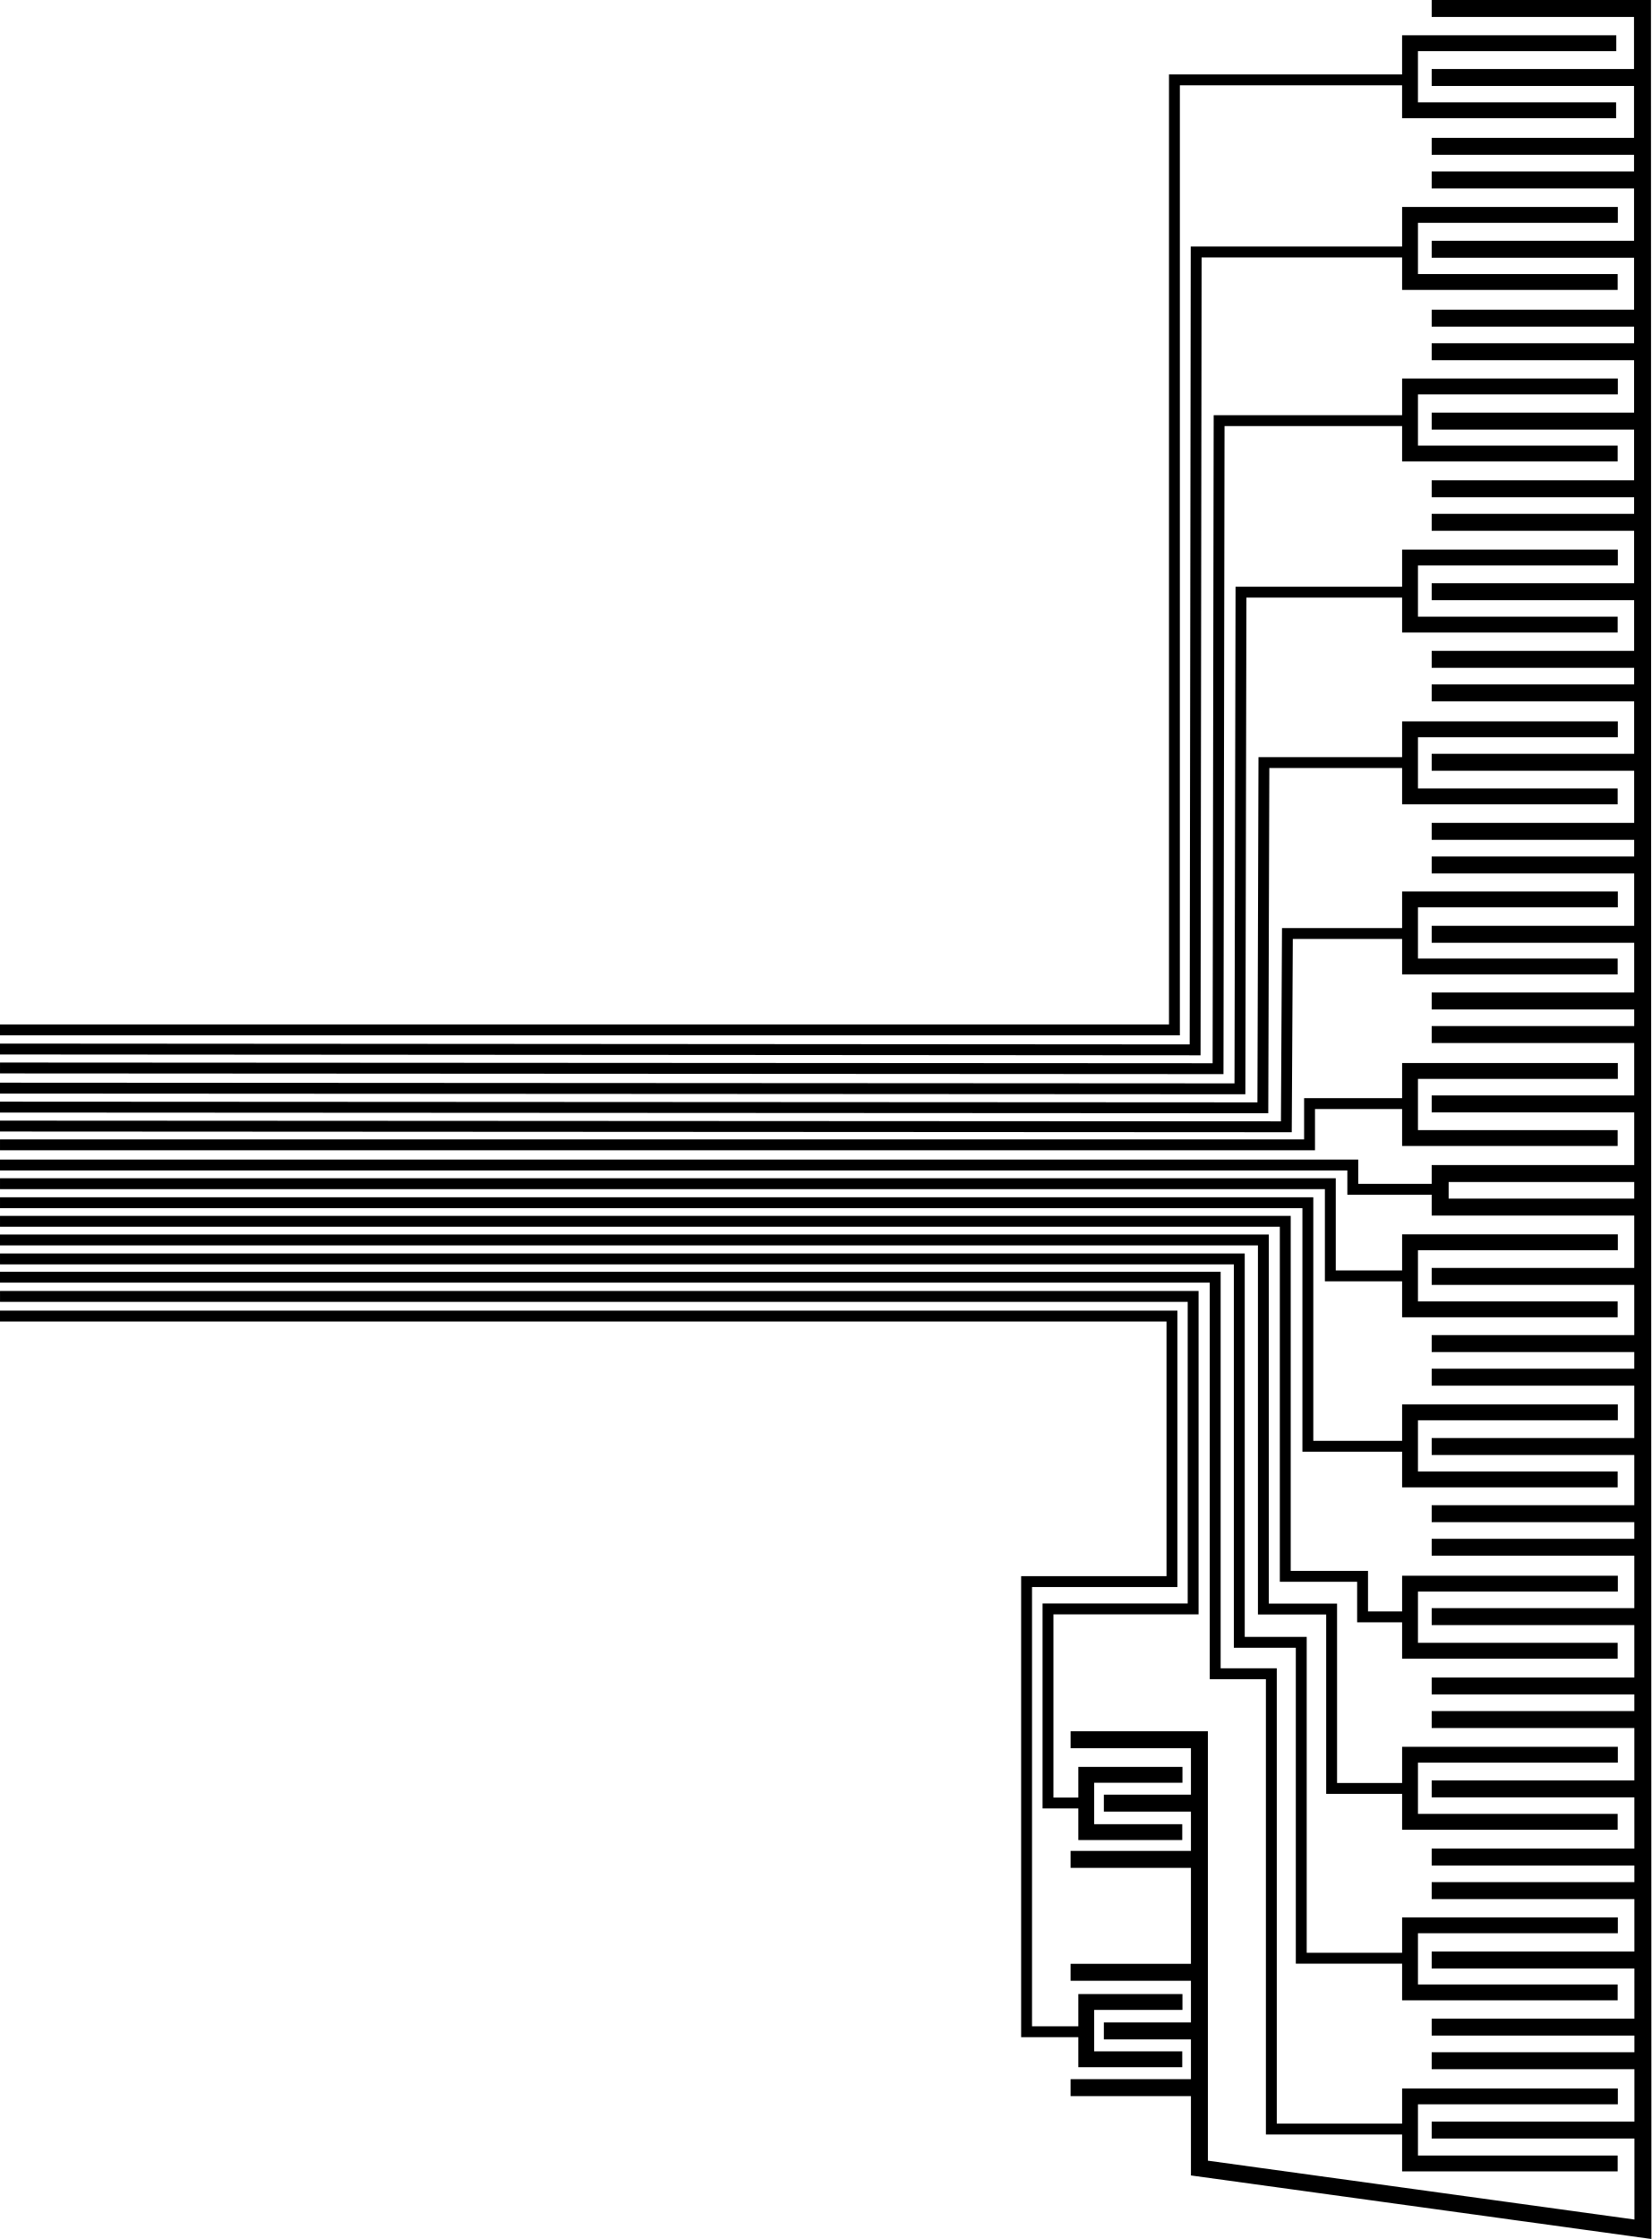
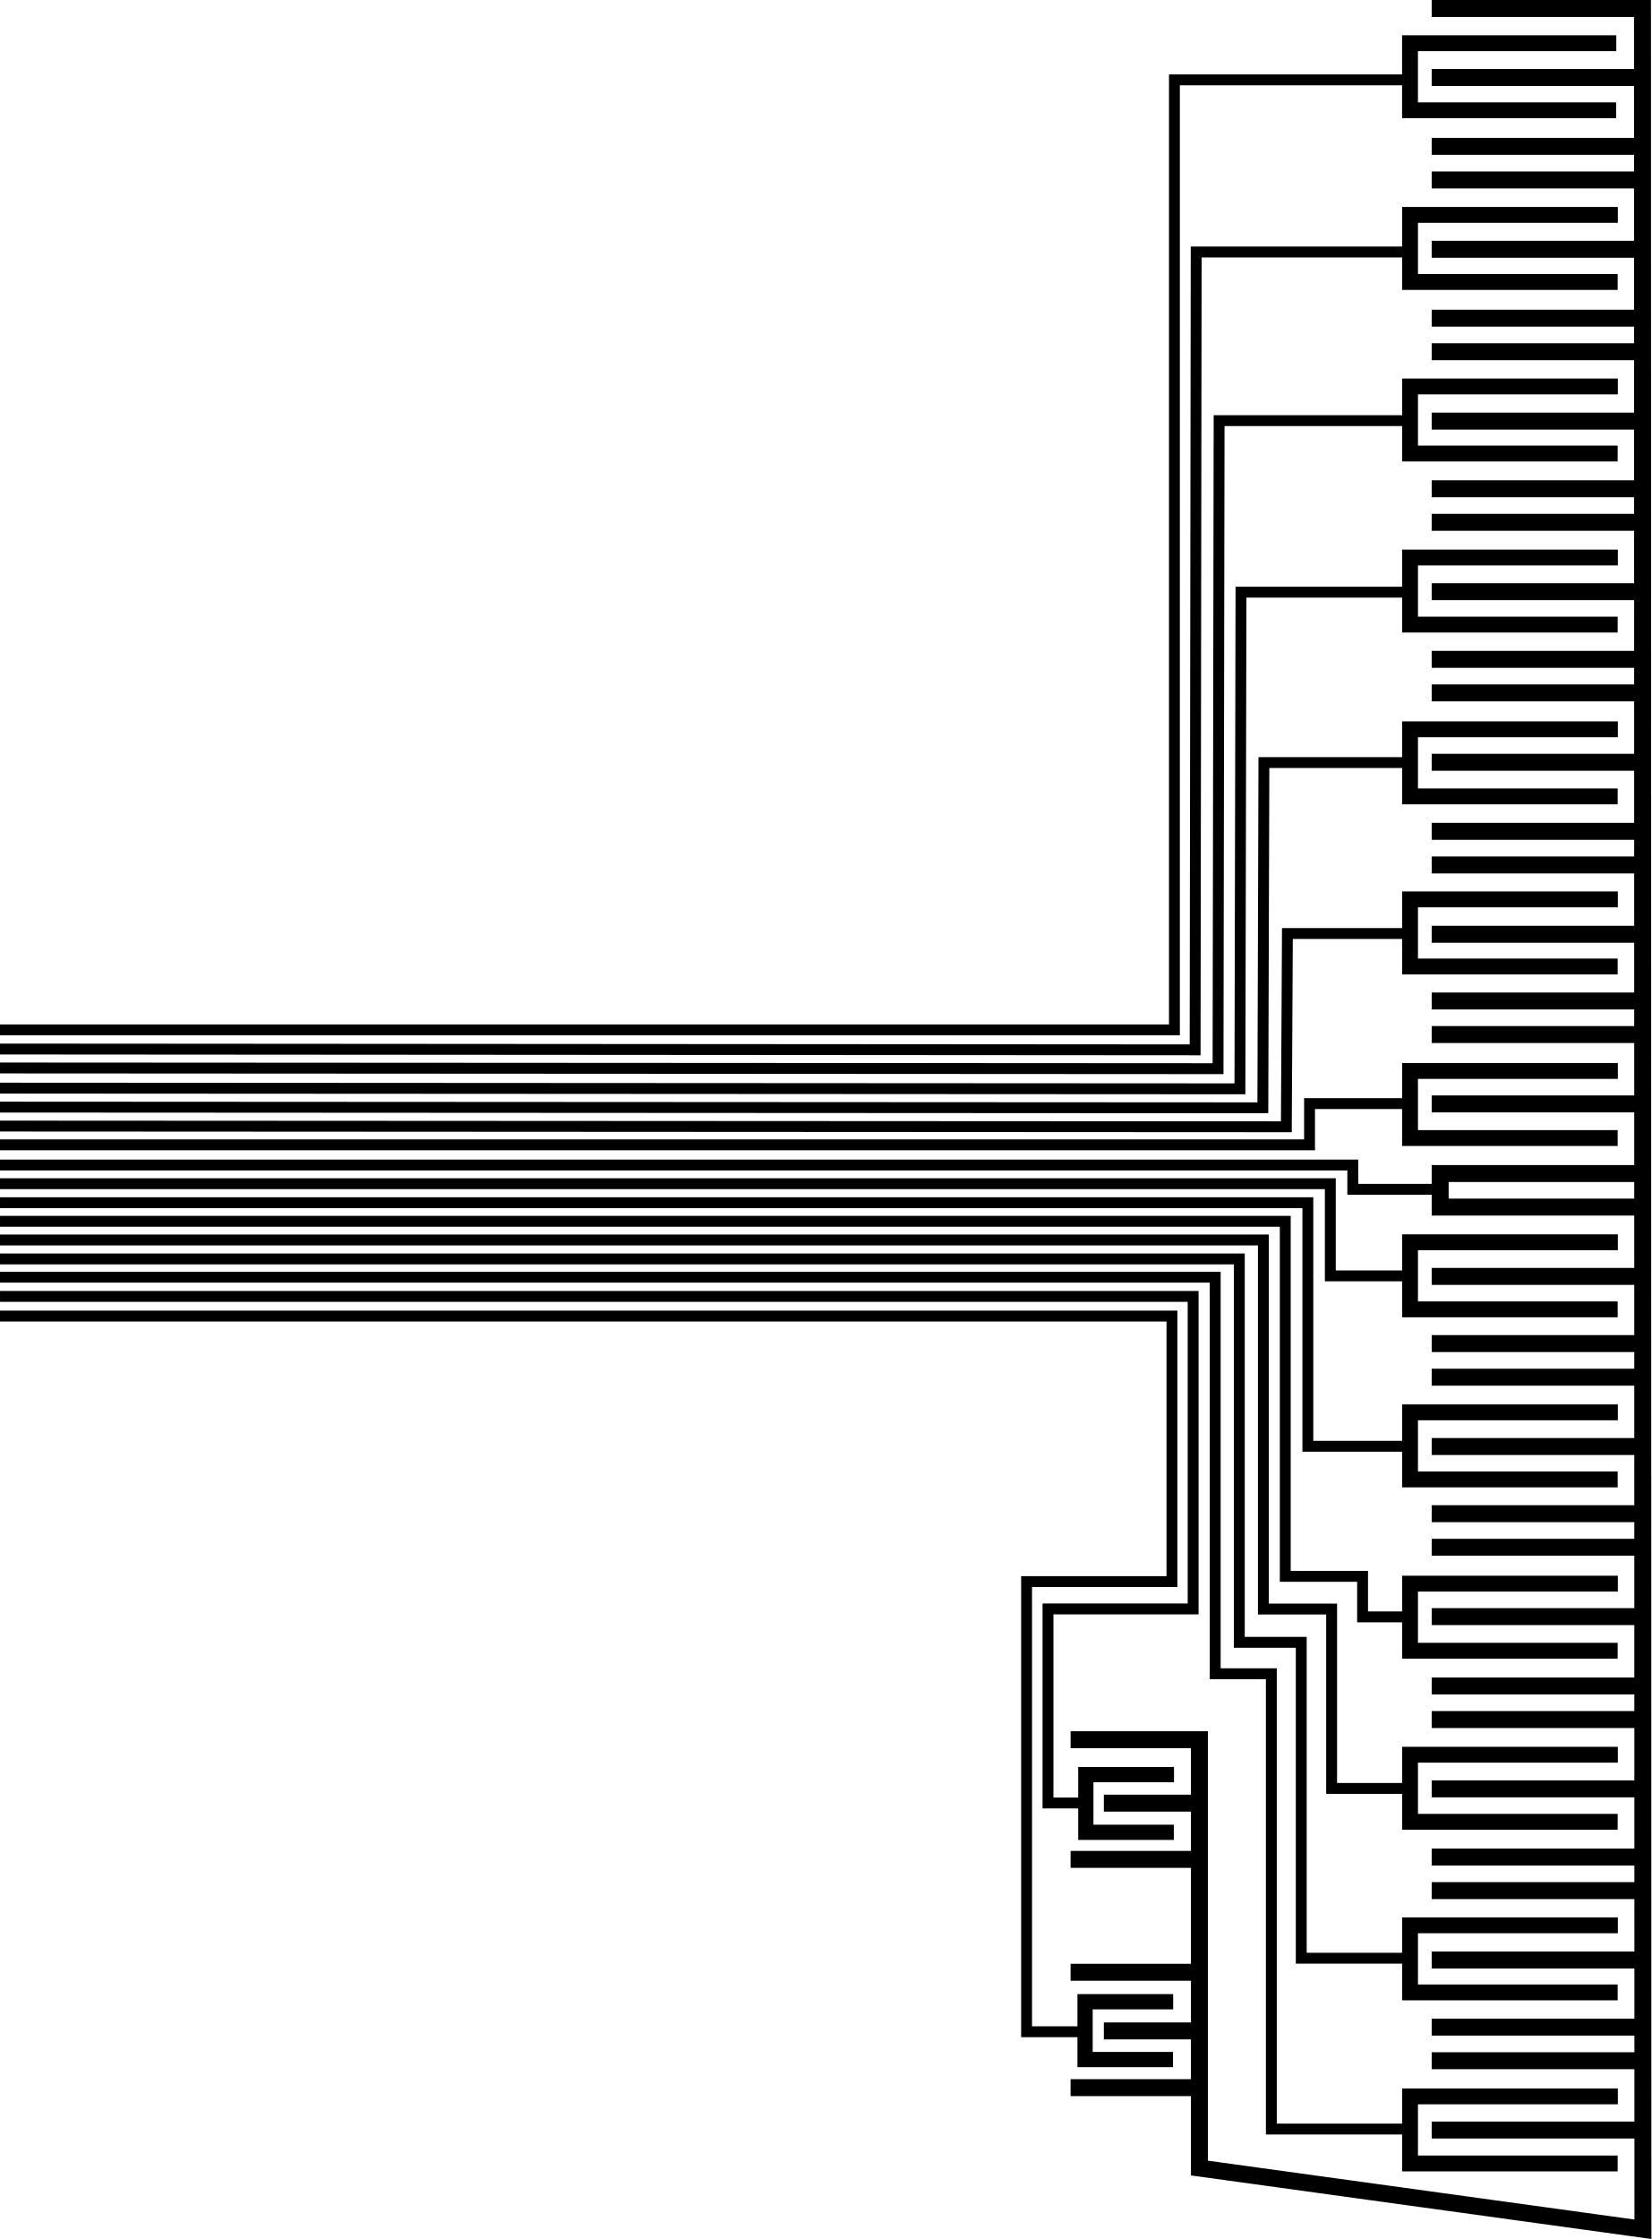
<svg xmlns="http://www.w3.org/2000/svg" width="108.848mm" height="147.546mm" viewBox="0 0 108.848 147.546" version="1.1" id="svg8" xml:space="preserve">
  <defs id="defs2">
    <pattern id="grid" width="40" height="40" patternUnits="userSpaceOnUse">
      <path d="M 40 0 L 0 0 0 40" fill="none" stroke="#ddd" stroke-width="1" id="path23066" />
    </pattern>
    <pattern id="grid-0" width="40" height="40" patternUnits="userSpaceOnUse">
      <path d="M 40 0 L 0 0 0 40" fill="none" stroke="#ddd" stroke-width="1" id="path23381" />
    </pattern>
  </defs>
  <g id="layer1" transform="translate(-284.5864,396.4401)" style="display:none">
    <text xml:space="preserve" style="font-style:normal;font-weight:normal;font-size:10.583px;line-height:1.25;font-family:sans-serif;letter-spacing:0px;word-spacing:0px;fill:#000000;fill-opacity:1;stroke:none;stroke-width:0.265" x="51.405" y="135.226" id="text817" />
  </g>
  <g id="layer2" transform="translate(-284.5864,-356.5599)">
    <g id="g23450" transform="matrix(0.2645833,0,0,0.2645833,107.6025,429.6498)" />
    <g id="g23490" transform="matrix(0.2645833,0,0,0.2645833,107.6025,429.6498)" />
    <g fill="#1a1a1a" id="g23522" transform="matrix(0.2645833,0,0,0.2645833,107.6025,429.6498)" />
    <g aria-label="Ribbon Connector" id="text23530" style="font-size:28px;font-family:monospace;fill:#444444" transform="matrix(0.2645833,0,0,0.2645833,107.6025,429.6498)" />
    <path style="fill:none;stroke:#000000;stroke-width:1.045;stroke-dasharray:none;stroke-opacity:1" d="m 391.121,359.407 h -13.596 v 4.421 h 13.584" id="path24716" />
    <path style="fill:none;stroke:#000000;stroke-width:1.045;stroke-dasharray:none;stroke-opacity:1" d="m 391.224,370.721 h -13.698 v 4.421 h 13.686" id="path24718" />
    <path style="fill:none;stroke:#000000;stroke-width:1.045;stroke-dasharray:none;stroke-opacity:1" d="m 391.224,382.026 h -13.698 v 4.421 h 13.686" id="path24720" />
    <path style="fill:none;stroke:#000000;stroke-width:1.045;stroke-dasharray:none;stroke-opacity:1" d="m 391.224,393.299 h -13.698 v 4.421 h 13.686" id="path24722" />
    <path style="fill:none;stroke:#000000;stroke-width:1.045;stroke-dasharray:none;stroke-opacity:1" d="m 391.224,404.62 h -13.698 v 4.421 h 13.686" id="path24724" />
    <path style="fill:none;stroke:#000000;stroke-width:1.045;stroke-dasharray:none;stroke-opacity:1" d="m 391.224,415.829 h -13.698 v 4.421 h 13.686" id="path24726" />
    <path style="fill:none;stroke:#000000;stroke-width:1.045;stroke-dasharray:none;stroke-opacity:1" d="m 391.224,427.134 h -13.698 v 4.421 h 13.686" id="path24728" />
    <path style="fill:none;stroke:#000000;stroke-width:1.045;stroke-dasharray:none;stroke-opacity:1" d="m 391.224,438.423 h -13.698 v 4.421 h 13.686" id="path24730" />
    <path style="fill:none;stroke:#000000;stroke-width:1.045;stroke-dasharray:none;stroke-opacity:1" d="m 391.224,449.631 h -13.698 v 4.421 h 13.686" id="path24732" />
    <path style="fill:none;stroke:#000000;stroke-width:1.045;stroke-dasharray:none;stroke-opacity:1" d="m 391.224,460.92 h -13.698 v 4.421 h 13.686" id="path24734" />
    <path style="fill:none;stroke:#000000;stroke-width:1.045;stroke-dasharray:none;stroke-opacity:1" d="m 391.224,472.193 h -13.698 v 4.421 h 13.686" id="path24736" />
    <path style="fill:none;stroke:#000000;stroke-width:1.045;stroke-dasharray:none;stroke-opacity:1" d="m 391.224,483.434 h -13.698 v 4.421 h 13.686" id="path24738" />
    <path style="fill:none;stroke:#000000;stroke-width:1.045;stroke-dasharray:none;stroke-opacity:1" d="m 391.224,494.707 h -13.698 v 4.421 h 13.686" id="path24740" />
    <path style="fill:none;fill-opacity:1;stroke:#000000;stroke-width:0.717;stroke-dasharray:none;stroke-opacity:1" d="m 377.525,361.823 h -15.528 v 62.604 h -77.411" id="path25168" />
    <path style="fill:none;fill-opacity:1;stroke:#000000;stroke-width:0.717;stroke-dasharray:none;stroke-opacity:1" d="m 377.525,373.166 h -14.094 l -0.07,52.577 -78.775,-0.054" id="path25171" />
    <path style="fill:none;fill-opacity:1;stroke:#000000;stroke-width:0.717;stroke-dasharray:none;stroke-opacity:1" d="m 377.525,384.278 h -12.583 l -0.07,42.706 -80.285,-0.046" id="path25215" />
    <path style="fill:none;fill-opacity:1;stroke:#000000;stroke-width:0.717;stroke-dasharray:none;stroke-opacity:1" d="m 377.525,395.583 h -11.141 l -0.07,32.728 -81.728,-0.046" id="path25217" />
    <path style="fill:none;fill-opacity:1;stroke:#000000;stroke-width:0.717;stroke-dasharray:none;stroke-opacity:1" d="m 377.525,406.811 h -9.63 l -0.07,22.751 -83.239,-0.046" id="path25219" />
    <path style="fill:none;fill-opacity:1;stroke:#000000;stroke-width:0.717;stroke-dasharray:none;stroke-opacity:1" d="m 377.525,418.077 h -8.081 l -0.07,12.735 -84.788,-0.046" id="path25221" />
    <path style="fill:none;fill-opacity:1;stroke:#000000;stroke-width:0.717;stroke-dasharray:none;stroke-opacity:1" d="m 377.525,429.285 h -6.622 v 2.718 h -86.316" id="path25223" />
    <path style="fill:none;fill-opacity:1;stroke:#000000;stroke-width:0.717;stroke-dasharray:none;stroke-opacity:1" d="m 379.415,434.933 h -5.662 v -1.601 h -89.167" id="path25225" />
    <path id="path25227" style="fill:none;fill-opacity:1;stroke:#000000;stroke-width:1.117;stroke-linecap:square;stroke-dasharray:none;stroke-opacity:1" d="m 363.643,494.13 h -7.932 m 7.932,-7.601 h -7.932 m 7.932,-7.44 h -7.932 m 7.932,11.305 h -5.739 m 5.739,-15.009 h -5.739 m 34.944,21.542 h -13.335 m 13.335,-4.57 h -13.335 m 13.335,-2.213 h -13.335 m 13.335,-4.426 h -13.335 m 13.335,-4.57 h -13.335 m 13.335,-2.213 h -13.335 m 13.335,-4.49 h -13.335 m 13.335,-4.57 h -13.335 m 13.335,-2.213 h -13.335 m 13.335,-4.57 h -13.335 m 13.335,-4.57 h -13.335 m 13.335,-2.213 h -13.335 m 13.335,-4.426 h -13.335 m 13.335,-4.57 h -13.335 m 13.335,-2.213 h -13.335 m 13.335,-4.426 h -13.335 m 13.335,-4.57 h -13.335 m 13.335,-6.799 h -13.335 m 13.335,-4.57 h -13.335 m 13.335,-2.213 h -13.335 m 13.335,-4.394 h -13.335 m 13.335,-4.57 h -13.335 m 13.335,-2.213 h -13.335 m 13.335,-4.554 h -13.335 m 13.335,-4.57 h -13.335 m 13.335,-2.213 h -13.335 m 13.335,-4.458 h -13.335 m 13.335,-4.57 h -13.335 m 13.335,-2.213 h -13.335 m 13.335,-4.458 h -13.335 m 13.335,-4.57 h -13.335 m 13.335,-2.213 h -13.335 m 13.335,-15.859 h -13.335 m 13.335,11.321 h -13.335 m 13.335,-4.57 h -13.335 m 13.335,-2.213 h -13.335 m 0,-9.088 h 13.335 l 0.029,146.347 -29.233,-4.033 V 471.205 h -7.932 m 37.136,-37.313 h -13.335 v 2.213" />
    <path style="fill:none;fill-opacity:1;stroke:#000000;stroke-width:0.717;stroke-dasharray:none;stroke-opacity:1" d="m 377.525,440.638 h -5.252 v -6.075 h -87.686" id="path25231" />
    <path style="fill:none;fill-opacity:1;stroke:#000000;stroke-width:0.717;stroke-dasharray:none;stroke-opacity:1" d="m 377.525,451.866 h -6.733 v -16.05 h -86.205" id="path25284" />
    <path style="fill:none;fill-opacity:1;stroke:#000000;stroke-width:0.717;stroke-dasharray:none;stroke-opacity:1" d="m 377.525,463.109 h -3.127 v -2.671 h -5.095 v -23.396 h -84.716" id="path25288" />
    <path style="fill:none;fill-opacity:1;stroke:#000000;stroke-width:0.717;stroke-dasharray:none;stroke-opacity:1" d="m 377.525,474.414 h -5.167 V 462.593 h -4.498 v -24.322 h -83.274" id="path25290" />
    <path style="fill:none;fill-opacity:1;stroke:#000000;stroke-width:0.717;stroke-dasharray:none;stroke-opacity:1" d="m 377.525,485.603 h -7.168 v -20.817 h -4.084 v -25.265 h -81.686" id="path25292" />
    <path style="fill:none;fill-opacity:1;stroke:#000000;stroke-width:0.717;stroke-dasharray:none;stroke-opacity:1" d="m 377.525,496.861 h -9.14 v -30.005 h -3.7 v -26.131 h -80.099" id="path25294" />
-     <path style="fill:none;stroke:#000000;stroke-width:1.045;stroke-dasharray:none;stroke-opacity:1" d="m 362.526,473.517 h -6.341 v 3.776 h 6.328" id="path25296" />
-     <path style="fill:none;stroke:#000000;stroke-width:1.045;stroke-dasharray:none;stroke-opacity:1" d="m 362.526,488.487 h -6.341 v 3.776 h 6.328" id="path25300" />
+     <path style="fill:none;stroke:#000000;stroke-width:1.004;stroke-dasharray:none;stroke-opacity:1" d="m 361.969,473.503 h -5.812 v 3.803 h 5.8" id="path25296" />
+     <path style="fill:none;stroke:#000000;stroke-width:1.005;stroke-dasharray:none;stroke-opacity:1" d="m 361.914,488.47 h -5.807 v 3.811 h 5.796" id="path25300" />
    <path style="fill:none;fill-opacity:1;stroke:#000000;stroke-width:0.717;stroke-dasharray:none;stroke-opacity:1" d="m 356.213,490.448 h -3.961 v -29.664 h 9.582 v -17.497 h -77.248" id="path25302" />
    <path style="fill:none;fill-opacity:1;stroke:#000000;stroke-width:0.717;stroke-dasharray:none;stroke-opacity:1" d="m 356.215,475.374 h -2.552 v -12.789 h 9.567 v -20.594 h -78.642" id="path25304" />
  </g>
  <g id="layer3" transform="translate(-284.5864,-356.5599)" />
  <g id="layer4" transform="translate(-284.5864,-356.5599)" />
  <g id="layer5" transform="translate(-284.5864,-356.5599)" />
  <g id="layer6" transform="translate(-284.5864,-356.5599)" />
  <g id="layer7" transform="translate(-284.5864,-356.5599)" />
  <g id="layer8" transform="translate(-284.5864,-356.5599)" />
  <g id="layer9" transform="translate(-284.5864,-356.5599)" />
  <g id="layer10" transform="translate(-284.5864,-356.5599)" />
  <g id="layer11" transform="translate(-284.5864,-356.5599)" />
</svg>
